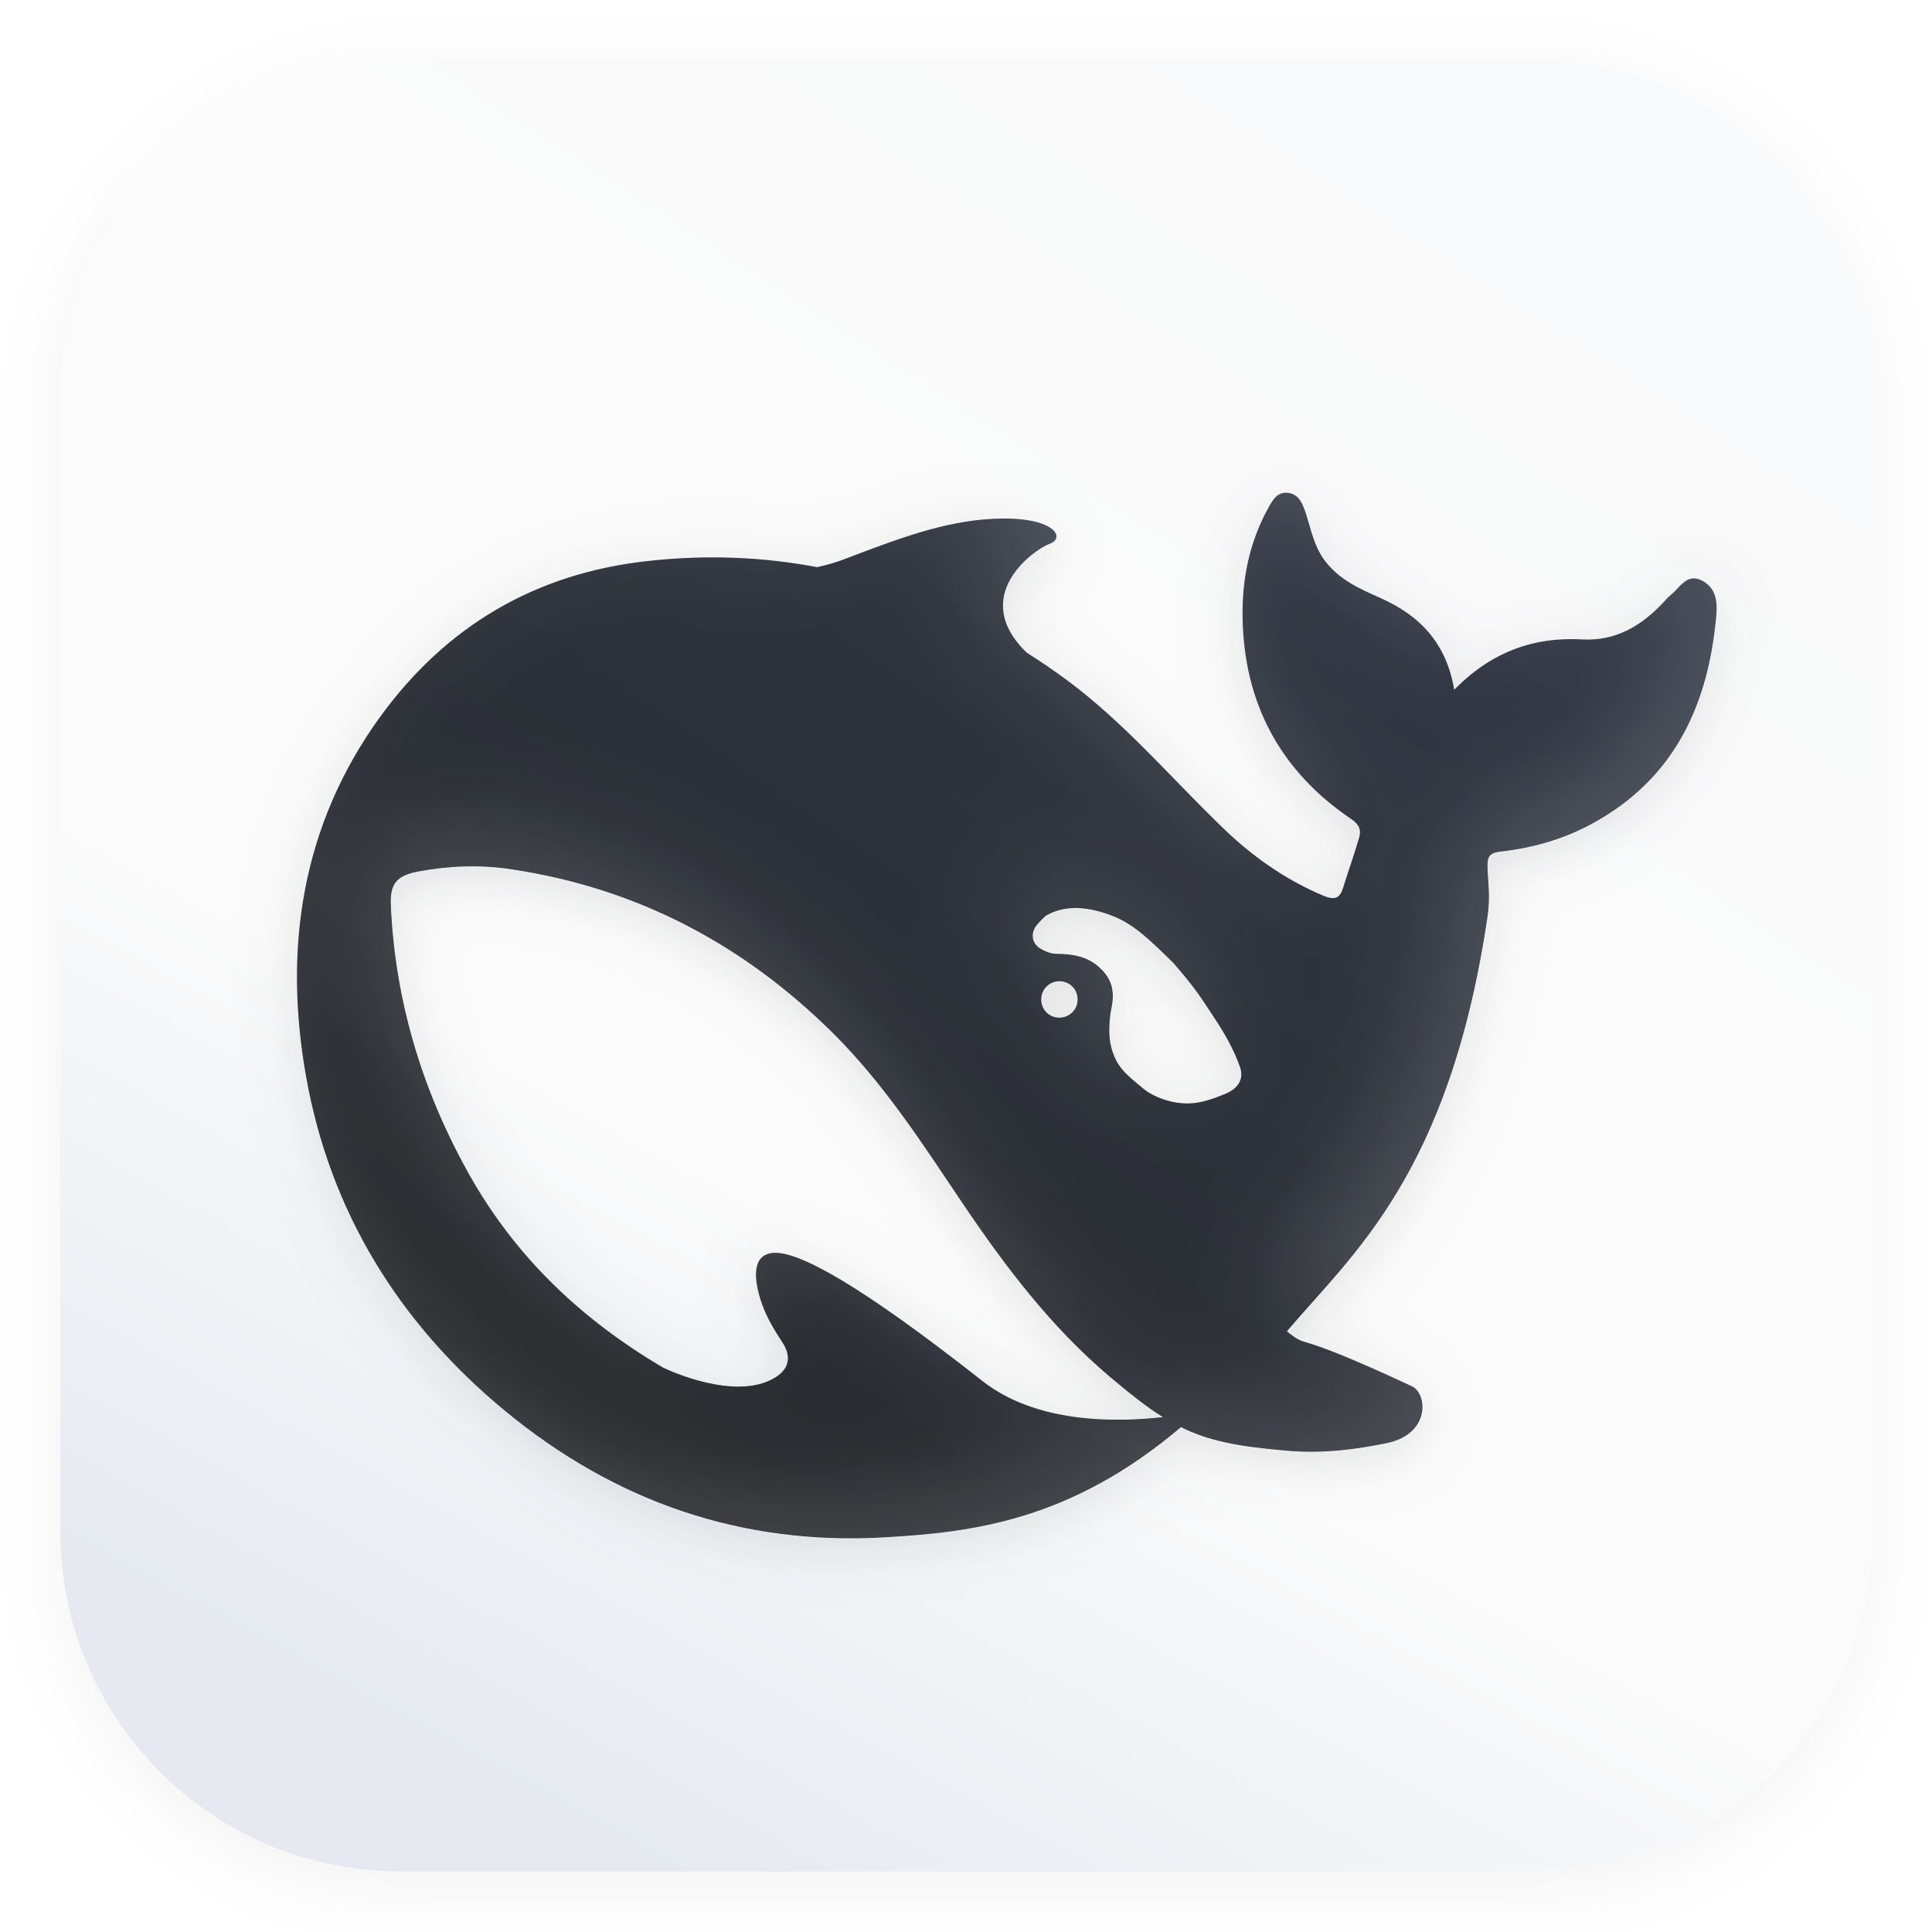
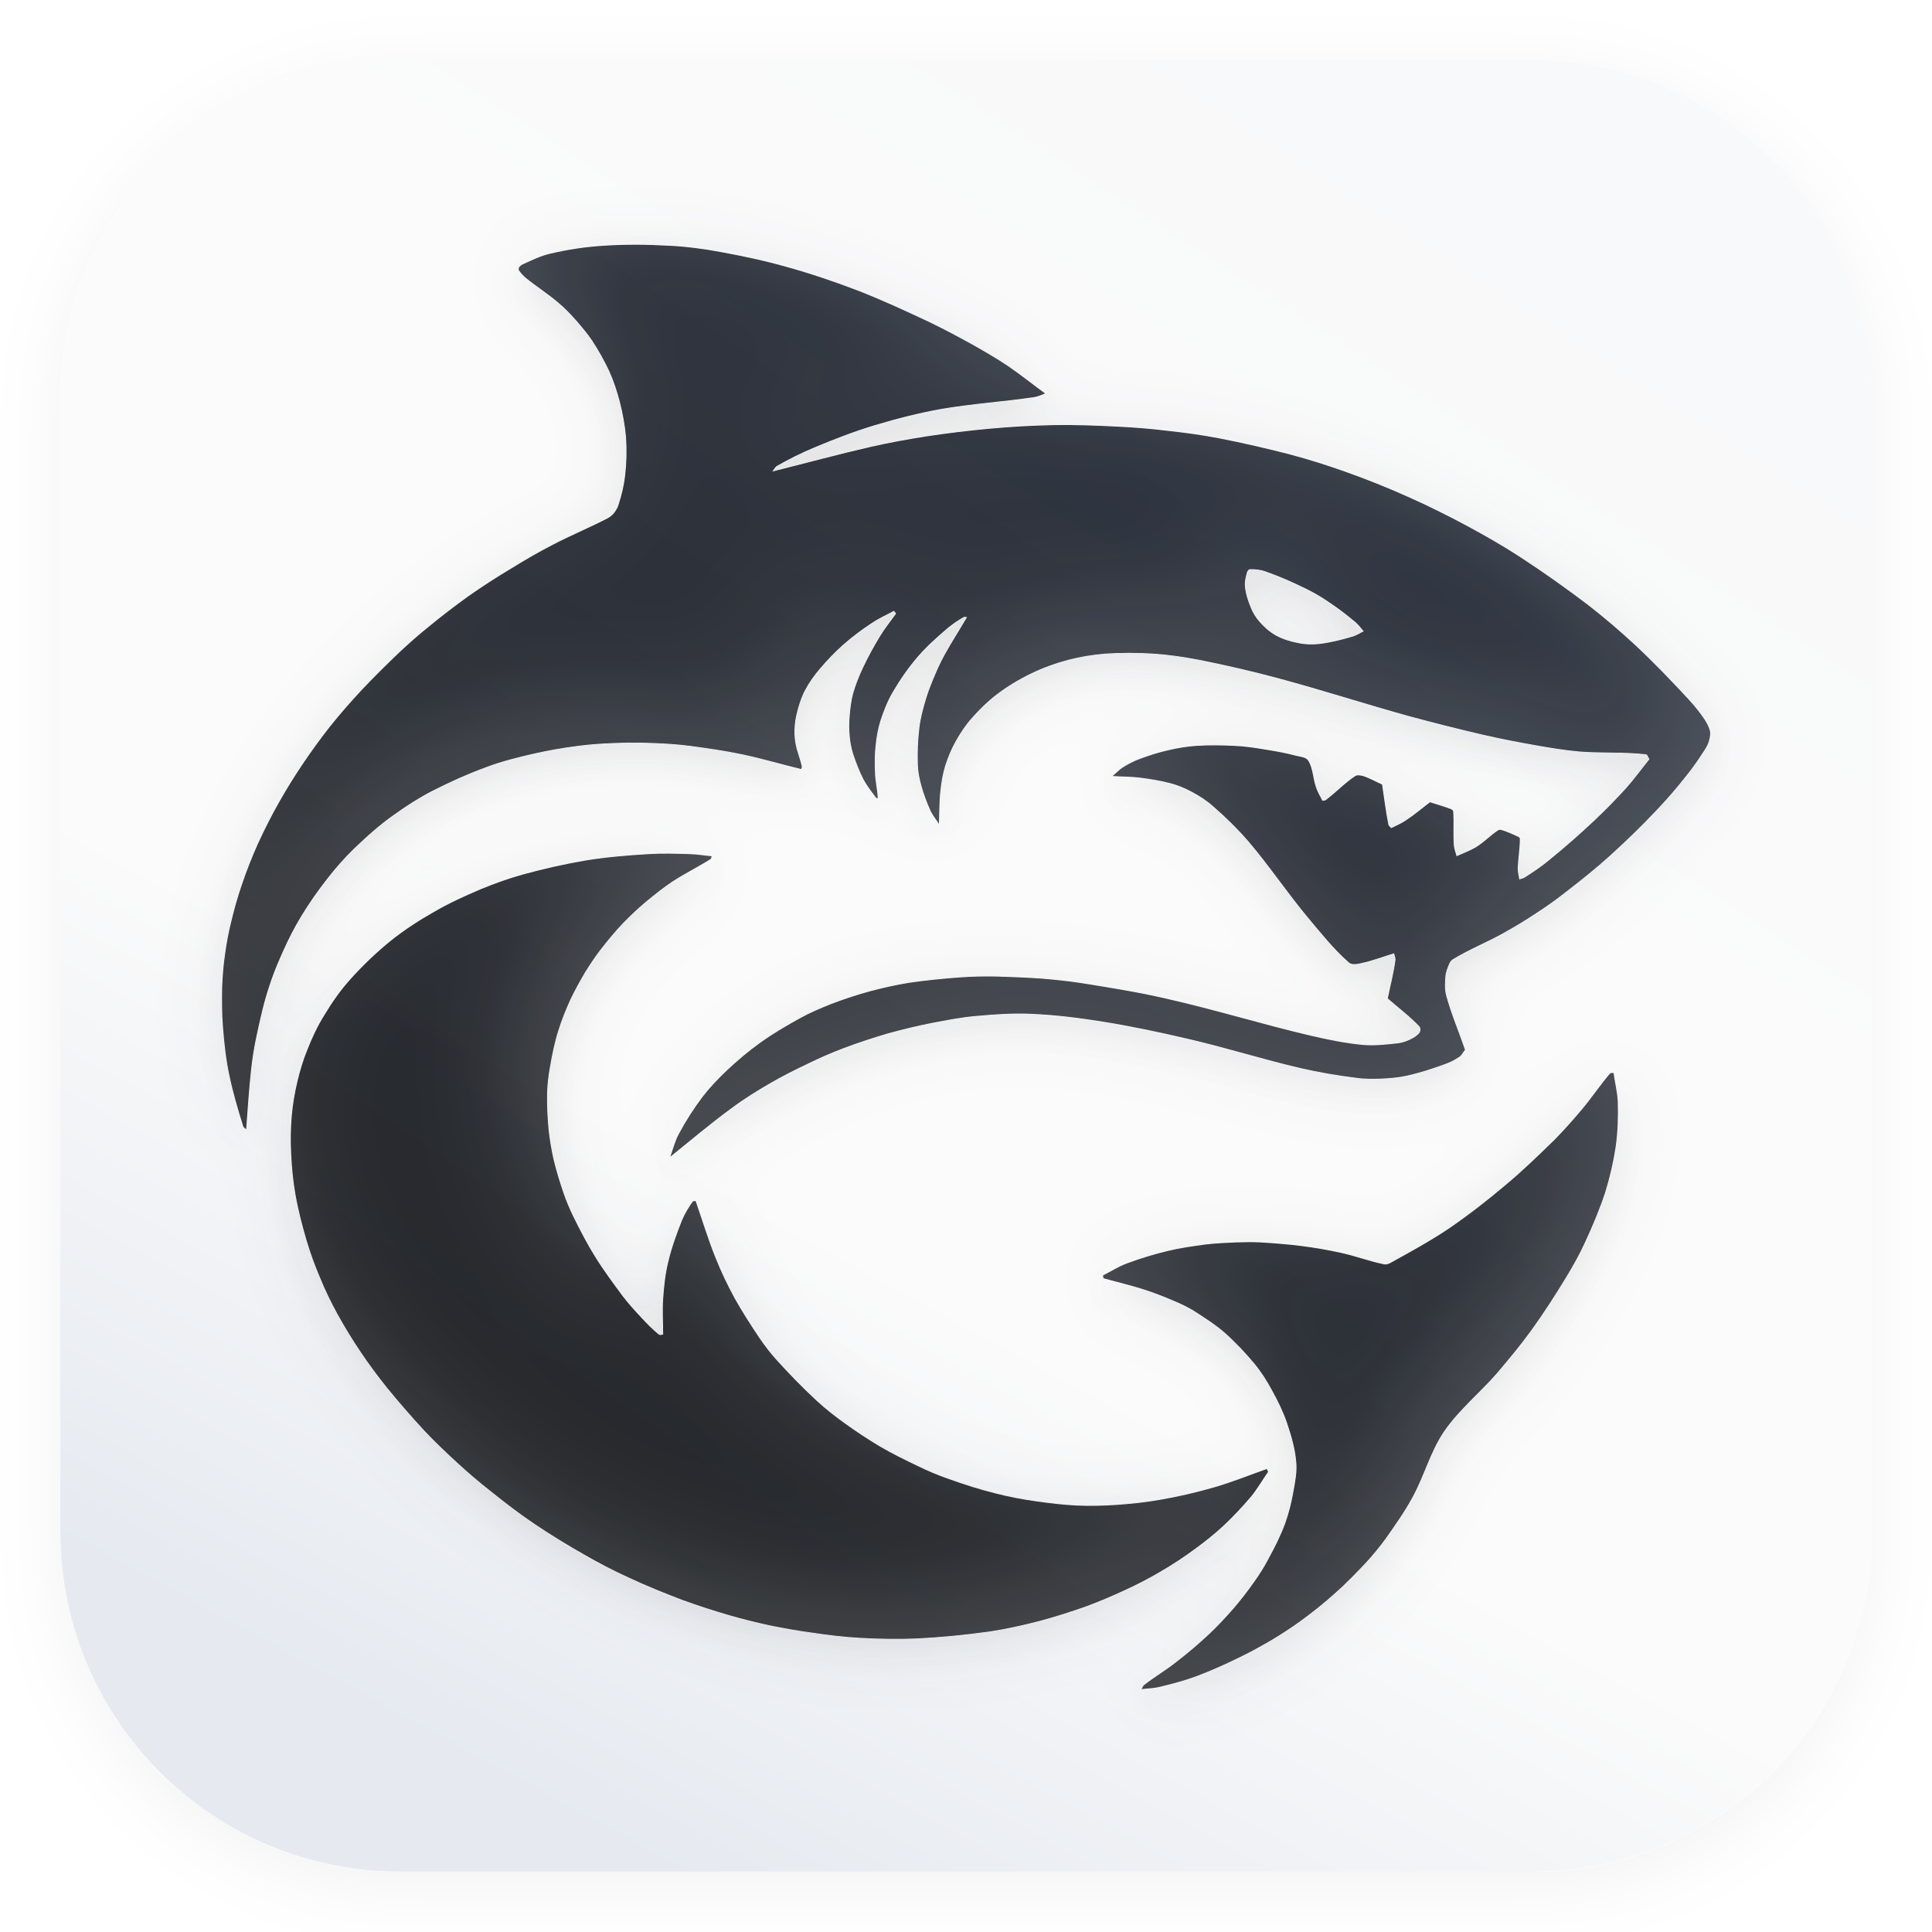
<svg xmlns="http://www.w3.org/2000/svg" width="1024" height="1024" viewBox="0 0 1024 1024" fill="none">
  <g transform="translate(32 32) scale(0.9375) translate(-40 -32)">
    <g filter="url(#filter0_d_1637_371)">
      <rect rx="192" width="1024" height="1024" transform="translate(40 32)" fill="#FBFBFB" />
      <rect rx="192" width="1024" height="1024" transform="translate(40 32)" fill="url(#paint0_linear_1637_371)" fill-opacity="0.4" />
      <rect rx="192" width="1024" height="1024" transform="translate(40 32)" fill="url(#paint1_linear_1637_371)" fill-opacity="0.8" />
      <g id="tray-glyph" filter="url(#filter1_ddi_1637_371)">
-         <path d="M968.002 326.025C959.5 321.85 955.842 329.804 950.865 333.835C949.162 335.143 947.722 336.834 946.283 338.393C933.859 351.673 919.336 360.407 900.376 359.363C872.649 357.804 848.963 366.525 828.035 387.759C823.586 361.583 808.812 345.951 786.313 335.936C774.536 330.729 762.64 325.51 754.401 314.186C748.645 306.112 747.074 297.127 744.195 288.274C742.36 282.936 740.538 277.465 734.385 276.554C727.718 275.51 725.103 281.112 722.476 285.803C712.006 304.95 707.952 326.039 708.349 347.405C709.26 395.463 729.54 433.742 769.823 460.962C774.404 464.094 775.579 467.212 774.14 471.771C771.394 481.153 768.119 490.257 765.241 499.639C763.406 505.624 760.66 506.933 754.256 504.329C732.154 495.08 713.049 481.417 696.175 464.874C667.524 437.138 641.633 406.536 609.325 382.566C601.733 376.964 594.154 371.758 586.298 366.802C553.33 334.773 590.616 308.464 599.251 305.333C608.282 302.082 602.393 290.877 573.214 291.009C544.048 291.141 517.364 300.906 483.353 313.935C478.389 315.891 473.147 317.318 467.786 318.494C436.917 312.64 404.873 311.332 371.377 315.111C308.332 322.141 257.975 351.964 220.953 402.876C176.471 464.081 166.014 533.624 178.835 606.153C192.302 682.594 231.291 745.887 291.194 795.372C353.328 846.68 424.876 871.813 506.498 866.99C556.076 864.122 611.279 857.489 673.532 804.74C689.23 812.55 705.708 815.681 733.052 818.02C754.111 819.976 774.391 816.976 790.076 813.726C814.674 808.519 812.971 785.726 804.072 781.564C731.995 747.962 747.826 761.638 733.435 750.565C770.06 707.198 825.263 662.139 846.85 516.156C848.553 504.567 847.114 497.273 846.85 487.892C846.718 482.157 848.025 479.95 854.574 479.303C872.623 477.215 890.156 472.273 906.238 463.42C952.938 437.892 971.765 395.965 976.215 345.7C976.875 338.01 976.083 330.069 967.976 326.039L968.002 326.025ZM561.067 778.432C491.222 723.477 457.343 705.374 443.347 706.154C430.263 706.933 432.626 721.918 435.505 731.682C438.515 741.315 442.436 747.962 447.929 756.418C451.718 762.021 454.346 770.345 444.14 776.609C421.641 790.549 382.533 771.918 380.698 771.006C335.174 744.182 297.109 708.757 270.293 660.316C244.389 613.698 229.35 563.685 226.868 510.302C226.208 497.406 230.01 492.847 242.831 490.508C259.704 487.376 277.106 486.729 293.98 489.2C365.264 499.625 425.959 531.523 476.844 582.052C505.878 610.831 527.861 645.213 550.491 678.815C574.561 714.492 600.452 748.49 633.42 776.358C645.066 786.122 654.348 793.548 663.247 799.019C636.431 802.018 591.698 802.666 561.08 778.445L561.067 778.432ZM594.55 562.905C594.55 557.171 599.132 552.625 604.888 552.625C606.195 552.625 607.371 552.876 608.414 553.273C609.853 553.801 611.16 554.581 612.203 555.744C614.038 557.567 615.081 560.17 615.081 562.905C615.081 568.64 610.5 573.185 604.743 573.185C598.987 573.185 594.537 568.627 594.537 562.905H594.55ZM698.539 616.301C691.871 619.037 685.19 621.375 678.787 621.64C668.845 622.155 657.992 618.125 652.103 613.17C642.953 605.479 636.404 601.185 633.658 587.773C632.483 582.039 633.13 573.185 634.186 568.111C636.536 557.171 633.922 550.141 626.212 543.759C619.927 538.553 611.952 537.112 603.185 537.112C599.911 537.112 596.914 535.685 594.682 534.509C591.025 532.686 588.015 528.127 590.893 522.525C591.804 520.701 596.254 516.275 597.297 515.495C609.206 508.716 622.937 510.936 635.625 516.01C647.403 520.833 656.288 529.686 669.109 542.186C682.193 557.289 684.543 561.465 692.003 572.789C697.892 581.642 703.252 590.759 706.909 601.185C709.128 607.699 706.249 613.038 698.539 616.288V616.301Z" fill="url(#paint2_linear_1637_371)" fill-opacity="0.9" />
+         <g transform="translate(-146.884 -154.288) scale(1.193)">
+           <path d="M892.7 636.0C892.1 636.1 891.4 635.9 891.0 636.3C886.3 641.8 882.3 647.8 877.7 653.3C873.5 658.3 869.2 663.1 864.7 667.7C857.1 675.1 849.5 682.5 841.3 689.3C832.8 696.5 823.9 703.4 814.7 709.7C805.8 715.7 796.4 720.8 787.0 726.0C786.1 726.5 785.0 726.9 784.0 726.7C777.1 725.3 770.5 722.8 763.7 721.3C757.4 719.9 751.0 718.8 744.7 718.0C738.3 717.2 731.8 716.7 725.3 716.3C721.6 716.1 717.8 716.2 714.0 716.3C709.1 716.5 704.2 716.7 699.3 717.3C693.4 718.1 687.5 718.9 681.7 720.3C675.0 721.9 668.4 723.9 662.0 726.3C658.0 727.8 654.4 730.1 650.7 732.0C650.8 732.4 650.9 732.9 651.0 733.3C657.8 735.2 664.7 736.8 671.3 739.0C676.8 740.8 682.1 743.0 687.3 745.3C690.1 746.6 692.8 748.0 695.3 749.7C699.8 752.6 704.3 755.5 708.3 759.0C713.5 763.6 718.3 768.7 722.7 774.0C725.9 777.9 728.6 782.2 731.0 786.7C733.7 791.6 736.2 796.7 738.0 802.0C740.0 808.0 741.8 814.1 742.3 820.3C742.8 825.0 741.8 829.7 741.0 834.3C740.1 839.5 738.8 844.7 737.0 849.7C734.9 855.3 732.2 860.7 729.3 866.0C727.3 869.9 724.9 873.7 722.3 877.3C719.3 881.6 716.1 885.7 712.7 889.7C709.1 893.8 705.3 897.9 701.3 901.7C696.2 906.5 690.9 911.0 685.3 915.3C680.5 919.1 675.2 922.2 670.3 926.0C669.7 926.5 669.4 927.3 669.0 928.0C671.8 927.7 674.6 927.6 677.3 927.0C683.2 925.6 689.0 924.1 694.7 922.0C701.7 919.4 708.6 916.3 715.3 913.0C720.6 910.5 725.7 907.6 730.7 904.7C735.2 902.0 739.7 899.1 744.0 896.0C749.9 891.7 755.6 887.2 761.0 882.3C766.2 877.7 771.0 872.7 775.7 867.7C778.9 864.2 781.9 860.5 784.7 856.7C789.1 850.4 793.6 844.1 797.3 837.3C802.9 827.2 805.8 815.6 812.3 806.0C819.4 795.6 829.5 787.5 837.7 778.0C843.2 771.5 848.7 764.9 853.7 758.0C859.6 749.8 865.1 741.3 870.3 732.7C873.6 727.3 876.7 721.7 879.3 716.0C882.8 708.4 886.1 700.6 888.7 692.7C890.9 685.6 892.6 678.3 893.7 671.0C894.7 663.9 894.9 656.8 894.7 649.7C894.5 645.1 893.3 640.6 892.7 636.0Z M281.7 608.7C278.5 613.8 275.9 619.4 273.7 625.0C271.7 629.9 270.2 634.9 269.0 640.0C267.7 645.4 266.8 650.8 266.3 656.3C265.8 662.2 265.7 668.1 266.0 674.0C266.3 680.5 266.9 687.0 268.0 693.3C269.3 700.8 271.2 708.1 273.3 715.3C275.1 721.3 277.2 727.2 279.7 733.0C282.1 738.9 284.9 744.7 288.0 750.3C291.4 756.5 295.1 762.5 299.0 768.3C302.9 774.1 307.0 779.6 311.3 785.0C317.1 792.1 323.1 799.0 329.3 805.7C334.2 810.9 339.4 815.8 344.7 820.7C349.8 825.4 355.2 830.0 360.7 834.3C367.4 839.7 374.2 844.9 381.3 849.7C389.0 854.9 396.9 859.7 405.0 864.3C411.9 868.3 419.1 872.0 426.3 875.3C434.5 879.1 442.9 882.5 451.3 885.7C458.7 888.4 466.1 890.8 473.7 893.0C479.8 894.8 486.1 896.3 492.3 897.7C499.3 899.1 506.3 900.4 513.3 901.3C520.6 902.4 528.0 903.3 535.3 903.7C544.4 904.2 553.6 904.4 562.7 904.0C574.2 903.4 585.6 902.3 597.0 900.7C605.0 899.5 612.9 897.7 620.7 895.7C628.2 893.7 635.7 891.3 643.0 888.7C649.2 886.4 655.3 883.8 661.3 881.0C667.0 878.4 672.6 875.5 678.0 872.3C683.7 869.0 689.3 865.3 694.7 861.3C699.2 858.0 703.6 854.5 707.7 850.7C712.3 846.4 716.6 841.8 720.7 837.0C723.8 833.3 726.2 829.0 729.0 825.0C728.8 824.6 728.6 824.1 728.3 823.7C720.1 826.6 712.0 829.9 703.7 832.3C695.1 834.8 686.4 836.8 677.7 838.3C671.0 839.5 664.1 840.2 657.3 840.7C651.0 841.1 644.7 841.3 638.3 841.0C631.9 840.7 625.4 839.9 619.0 839.0C612.6 838.1 606.2 836.9 600.0 835.3C592.3 833.4 584.8 831.0 577.3 828.3C572.4 826.6 567.7 824.6 563.0 822.3C556.9 819.4 550.8 816.4 545.0 813.0C539.3 809.6 533.7 805.9 528.3 802.0C523.7 798.7 519.2 795.2 515.0 791.3C508.5 785.3 502.3 778.9 496.3 772.3C493.3 769.0 490.5 765.4 488.0 761.7C483.9 755.6 479.9 749.4 476.3 743.0C472.8 736.6 469.7 730.1 467.0 723.3C463.5 714.6 460.8 705.6 457.7 696.7C457.2 696.8 456.6 696.6 456.3 697.0C454.4 699.7 452.6 702.6 451.3 705.7C448.7 712.2 446.3 718.8 444.7 725.7C443.3 731.3 442.7 737.2 442.3 743.0C441.9 748.7 442.3 754.3 442.3 760.0C441.7 760.0 440.9 760.4 440.3 760.0C437.3 757.6 434.6 754.8 432.0 752.0C429.0 748.8 426.0 745.5 423.3 742.0C418.7 735.8 414.1 729.6 410.0 723.0C406.2 716.9 402.9 710.5 399.7 704.0C397.9 700.3 396.3 696.5 395.0 692.7C393.2 687.4 391.6 682.1 390.3 676.7C389.3 672.1 388.5 667.4 388.0 662.7C387.5 657.1 387.2 651.6 387.3 646.0C387.4 641.6 387.9 637.3 388.7 633.0C389.7 627.2 390.9 621.3 392.7 615.7C394.2 610.8 396.2 606.0 398.3 601.3C400.4 596.9 402.8 592.6 405.3 588.3C407.5 584.8 409.8 581.3 412.3 578.0C415.8 573.5 419.4 569.1 423.3 565.0C426.7 561.5 430.3 558.1 434.0 555.0C438.1 551.6 442.2 548.3 446.7 545.3C452.5 541.5 458.8 538.4 464.7 534.7C465.1 534.4 465.1 533.8 465.3 533.3C461.9 533.0 458.5 532.4 455.0 532.3C448.4 532.1 441.9 531.9 435.3 532.3C425.4 532.9 415.5 533.7 405.7 535.3C395.6 537.0 385.5 539.3 375.7 542.0C368.9 543.9 362.2 546.3 355.7 549.0C348.2 552.2 340.7 555.6 333.7 559.7C326.6 563.7 319.7 568.2 313.3 573.3C306.4 578.9 299.9 585.1 294.0 591.7C289.3 596.9 285.3 602.7 281.7 608.7Z M236.7 637.0C238.4 645.2 240.8 653.3 243.3 661.3C243.5 661.9 244.2 662.2 244.7 662.7C245.4 653.3 246.0 644.0 247.0 634.7C247.6 629.1 248.5 623.5 249.7 618.0C251.4 610.2 253.1 602.3 255.7 594.7C258.0 587.5 261.1 580.5 264.3 573.7C267.0 568.1 270.0 562.8 273.3 557.7C277.3 551.5 281.7 545.6 286.3 540.0C290.2 535.3 294.5 530.8 299.0 526.7C304.0 522.0 309.1 517.6 314.7 513.7C320.5 509.5 326.6 505.6 333.0 502.3C341.3 498.1 349.9 494.2 358.7 491.0C365.9 488.3 373.5 486.4 381.0 484.7C387.9 483.1 395.0 481.9 402.0 481.0C407.4 480.3 412.9 479.9 418.3 479.7C425.0 479.4 431.7 479.4 438.3 479.7C443.9 479.9 449.5 480.3 455.0 481.0C463.3 482.1 471.5 483.3 479.7 485.0C489.1 487.0 498.3 489.7 507.7 492.0C507.8 491.6 508.1 491.1 508.0 490.7C507.2 487.0 505.6 483.4 505.0 479.7C504.5 476.8 504.4 473.9 504.7 471.0C504.9 468.3 505.6 465.6 506.3 463.0C507.2 460.0 508.2 457.0 509.7 454.3C511.6 450.8 514.0 447.4 516.7 444.3C520.1 440.3 523.7 436.5 527.7 433.0C532.0 429.2 536.6 425.8 541.3 422.7C544.6 420.5 548.2 418.9 551.7 417.0C552.0 417.4 552.3 417.9 552.7 418.3C550.2 421.8 547.5 425.1 545.3 428.7C542.3 433.6 539.5 438.7 537.0 444.0C535.1 448.0 533.5 452.1 532.3 456.3C531.4 459.7 531.0 463.2 530.7 466.7C530.4 469.9 530.4 473.1 530.7 476.3C530.9 479.2 531.5 482.0 532.3 484.7C533.7 488.9 535.3 493.1 537.3 497.0C539.0 500.1 541.2 502.9 543.3 505.7C543.5 505.8 544.0 505.9 544.0 505.7C543.8 501.6 542.8 497.7 542.7 493.7C542.5 489.3 542.5 485.0 543.0 480.7C543.4 476.7 544.1 472.8 545.3 469.0C546.8 464.4 548.6 459.8 551.0 455.7C554.5 449.7 558.5 443.9 563.0 438.7C567.2 433.8 572.1 429.5 577.0 425.3C579.4 423.3 582.0 421.5 584.7 420.0C585.1 419.7 585.8 420.0 586.3 420.0C582.9 425.8 579.3 431.4 576.0 437.3C574.1 440.7 572.5 444.1 571.0 447.7C569.4 451.5 567.8 455.4 566.7 459.3C565.4 463.7 564.2 468.1 563.7 472.7C563.0 478.4 562.8 484.2 563.0 490.0C563.1 493.4 563.8 496.7 564.7 500.0C565.8 504.0 567.3 507.9 569.0 511.7C570.0 513.9 571.7 515.9 573.0 518.0C573.2 512.8 573.1 507.5 573.7 502.3C574.1 498.3 574.8 494.2 576.0 490.3C577.3 486.3 578.9 482.4 581.0 478.7C583.2 474.8 585.7 471.0 588.7 467.7C592.2 463.7 596.1 459.9 600.3 456.7C605.4 452.8 610.9 449.5 616.7 446.7C622.2 444.0 628.1 441.9 634.0 440.3C639.8 438.8 645.7 437.8 651.7 437.3C659.3 436.8 667.0 436.8 674.7 437.3C682.1 437.8 689.4 438.9 696.7 440.3C709.2 442.8 721.7 445.7 734.0 449.0C754.4 454.5 774.6 461.0 795.0 466.7C806.8 469.9 818.7 472.9 830.7 475.7C838.9 477.6 847.3 479.2 855.7 480.7C862.6 481.9 869.6 483.1 876.7 483.7C887.1 484.5 897.6 483.8 908.0 485.0C908.9 485.1 909.1 486.6 909.7 487.3C906.0 491.9 902.6 496.6 898.7 501.0C893.9 506.3 888.9 511.4 883.7 516.3C876.7 522.9 869.4 529.3 862.0 535.3C858.4 538.3 854.6 540.8 850.7 543.3C849.9 543.8 848.9 544.0 848.0 544.3C847.8 542.7 847.3 541.0 847.3 539.3C847.4 534.5 848.3 529.8 848.3 525.0C848.3 524.5 847.8 524.2 847.3 524.0C845.0 522.9 842.5 521.8 840.0 521.0C839.4 520.8 838.6 520.6 838.0 521.0C834.5 523.3 831.6 526.4 828.0 528.7C825.0 530.6 821.6 531.8 818.3 533.3C817.9 531.6 817.1 529.8 817.0 528.0C816.6 522.7 817.1 517.3 816.7 512.0C816.6 511.5 816.1 511.2 815.7 511.0C812.4 509.7 809.0 508.8 805.7 507.7C801.9 510.6 798.3 513.7 794.3 516.3C792.1 517.8 789.7 518.8 787.3 520.0C786.9 519.4 786.1 519.0 786.0 518.3C784.7 512.1 784.0 505.7 783.0 499.3C780.0 498.0 777.1 496.3 774.0 495.3C772.8 495.0 771.4 494.7 770.3 495.3C765.3 498.6 761.1 503.1 756.3 506.7C755.9 507.0 755.2 506.9 754.7 507.0C753.7 504.9 752.4 502.9 751.7 500.7C750.2 496.5 750.3 491.7 748.0 488.0C746.9 486.3 744.3 486.2 742.3 485.7C737.4 484.4 732.4 483.5 727.3 482.7C722.6 481.9 717.8 481.2 713.0 481.0C707.0 480.7 701.0 480.6 695.0 481.0C690.6 481.3 686.3 482.0 682.0 483.0C677.5 484.0 673.0 485.4 668.7 487.0C665.6 488.1 662.7 489.6 660.0 491.3C658.3 492.4 656.9 494.0 655.3 495.3C659.4 495.6 663.6 495.5 667.7 496.0C672.7 496.6 677.8 497.4 682.7 498.7C686.1 499.6 689.5 501.0 692.7 502.7C696.3 504.6 699.9 506.9 703.0 509.7C708.9 514.8 714.6 520.4 719.7 526.3C729.4 537.7 737.8 550.2 747.3 561.7C753.7 569.3 759.9 577.2 767.3 583.7C768.8 584.9 771.1 584.4 773.0 584.0C778.3 582.9 783.4 580.9 788.7 579.3C788.9 580.4 789.5 581.5 789.3 582.7C788.5 588.7 786.9 594.7 785.7 600.7C790.7 605.1 796.1 609.1 800.7 614.0C801.3 614.7 801.3 616.2 800.7 617.0C799.5 618.5 797.7 619.5 796.0 620.3C794.1 621.2 792.1 621.8 790.0 622.0C784.6 622.6 779.1 623.2 773.7 622.7C765.4 621.9 757.1 620.2 749.0 618.3C726.0 612.9 703.4 605.9 680.3 600.7C666.9 597.6 653.3 595.5 639.7 593.3C633.7 592.4 627.7 591.8 621.7 591.3C614.5 590.8 607.2 590.5 600.0 590.3C594.4 590.2 588.9 590.3 583.3 590.7C575.1 591.3 566.8 592.1 558.7 593.3C552.5 594.3 546.4 595.7 540.3 597.3C534.1 599.0 528.0 601.0 522.0 603.3C517.0 605.3 512.0 607.4 507.3 610.0C500.8 613.6 494.4 617.3 488.3 621.7C482.7 625.7 477.4 630.2 472.3 635.0C468.3 638.8 464.4 642.9 461.0 647.3C456.8 652.9 453.0 658.8 449.7 665.0C447.9 668.3 447.0 672.1 445.7 675.7C455.3 668.0 464.7 660.0 474.7 652.7C480.6 648.3 486.9 644.4 493.3 640.7C499.0 637.4 504.8 634.5 510.7 631.7C516.2 629.0 521.9 626.5 527.7 624.3C534.6 621.7 541.6 619.4 548.7 617.3C555.6 615.4 562.6 613.7 569.7 612.3C576.6 611.0 583.6 609.6 590.7 609.0C599.4 608.2 608.2 607.6 617.0 608.0C628.3 608.5 639.5 609.9 650.7 611.7C664.4 613.9 678.1 616.8 691.7 620.0C709.3 624.1 726.7 629.6 744.3 633.7C753.0 635.7 761.8 637.2 770.7 638.3C774.6 638.9 778.7 638.8 782.7 638.7C786.7 638.5 790.7 638.2 794.7 637.3C800.7 636.0 806.5 634.1 812.3 632.0C814.9 631.1 817.4 629.9 819.7 628.3C820.8 627.5 821.4 626.1 822.3 625.0C819.3 616.3 815.7 607.9 813.3 599.0C812.6 596.2 812.8 593.2 813.0 590.3C813.1 589.0 813.5 587.6 814.0 586.3C814.6 584.9 815.0 583.2 816.3 582.3C823.9 577.6 832.2 574.3 840.0 570.0C845.4 567.0 850.8 563.8 856.0 560.3C861.3 556.9 866.4 553.2 871.3 549.3C877.9 544.2 884.5 538.9 890.7 533.3C898.1 526.6 905.4 519.6 912.3 512.3C917.6 506.8 922.6 501.0 927.3 495.0C930.5 491.1 933.3 486.9 936.0 482.7C936.9 481.3 937.6 479.9 938.0 478.3C938.4 476.8 938.7 475.2 938.3 473.7C937.7 471.4 936.4 469.3 935.0 467.3C932.9 464.3 930.5 461.4 928.0 458.7C919.9 450.0 911.7 441.4 903.0 433.3C895.9 426.7 888.4 420.3 880.7 414.3C870.3 406.4 859.6 398.8 848.7 391.7C840.6 386.4 832.2 381.6 823.7 377.0C814.4 372.0 805.0 367.3 795.3 363.0C785.5 358.6 775.5 354.6 765.3 351.0C756.9 348.0 748.3 345.3 739.7 343.0C728.5 340.1 717.3 337.5 706.0 335.3C697.8 333.7 689.6 332.6 681.3 331.7C673.4 330.7 665.4 330.1 657.3 329.7C647.2 329.2 637.1 328.8 627.0 329.0C617.0 329.2 607.0 329.8 597.0 330.7C587.1 331.6 577.2 332.8 567.3 334.3C558.4 335.7 549.5 337.3 540.7 339.3C525.0 342.9 509.6 347.1 494.0 351.0C494.8 350.1 495.3 348.9 496.3 348.3C501.9 345.1 507.7 342.2 513.7 339.7C523.2 335.7 532.8 332.0 542.7 329.0C553.1 325.9 563.6 323.2 574.3 321.3C588.9 318.8 603.7 317.9 618.3 315.7C620.1 315.4 621.7 314.6 623.3 314.0C617.4 309.7 611.7 305.1 605.7 301.0C600.5 297.5 595.1 294.4 589.7 291.3C582.8 287.5 575.8 283.7 568.7 280.3C557.5 275.0 546.2 269.8 534.7 265.3C523.5 261.0 512.2 257.2 500.7 254.0C490.5 251.1 480.1 248.9 469.7 247.0C461.6 245.5 453.5 244.4 445.3 244.0C434.9 243.4 424.4 243.3 414.0 244.0C405.6 244.5 397.2 245.8 389.0 247.7C384.5 248.7 380.2 250.8 376.0 252.7C375.2 253.0 374.5 253.6 374.0 254.3C373.8 254.7 373.8 255.3 374.0 255.7C374.9 257.0 376.1 258.3 377.3 259.3C382.2 263.3 387.5 266.6 392.3 270.7C395.5 273.3 398.3 276.3 401.0 279.3C403.7 282.4 406.4 285.6 408.7 289.0C411.7 293.6 414.4 298.4 416.7 303.3C418.8 307.9 420.4 312.8 421.7 317.7C423.1 323.2 424.2 328.9 424.7 334.7C425.1 340.7 425.0 346.7 424.3 352.7C423.8 357.3 422.7 361.9 421.3 366.3C420.9 367.9 420.0 369.4 419.0 370.7C418.1 371.8 416.9 372.7 415.7 373.3C407.2 377.7 398.4 381.3 390.0 385.7C383.4 389.1 377.0 392.8 370.7 396.7C363.5 401.0 356.5 405.5 349.7 410.3C343.3 414.9 337.1 419.7 331.0 424.7C326.4 428.4 322.0 432.3 317.7 436.3C311.3 442.4 305.0 448.6 299.0 455.0C293.9 460.5 289.0 466.1 284.3 472.0C279.9 477.6 275.7 483.4 271.7 489.3C267.8 495.1 264.1 501.0 260.7 507.0C256.9 513.6 253.5 520.4 250.3 527.3C247.5 533.6 244.9 540.1 242.7 546.7C240.7 552.4 239.1 558.2 237.7 564.0C236.4 569.2 235.4 574.4 234.7 579.7C233.9 585.0 233.5 590.3 233.3 595.7C233.2 601.9 233.2 608.1 233.7 614.3C234.3 621.9 235.1 629.5 236.7 637.0Z M719.0 398.7C719.2 398.1 719.7 397.4 720.3 397.3C722.8 397.2 725.3 397.5 727.7 398.3C734.4 400.7 740.9 403.5 747.3 406.7C751.4 408.7 755.3 411.1 759.0 413.7C762.9 416.3 766.7 419.3 770.3 422.3C771.8 423.6 773.0 425.2 774.3 426.7C772.4 427.6 770.7 428.8 768.7 429.3C763.6 430.8 758.5 432.1 753.3 432.7C750.0 433.1 746.6 433.0 743.3 432.3C739.6 431.6 736.0 430.5 732.7 428.7C729.8 427.1 727.2 424.8 725.0 422.3C723.2 420.3 721.7 417.9 720.7 415.3C719.4 412.1 718.3 408.8 718.0 405.3C717.8 403.1 718.4 400.8 719.0 398.7Z" fill="url(#paint2_linear_1637_371)" fill-opacity="0.9" fill-rule="evenodd" />
+         </g>
      </g>
    </g>
  </g>
  <defs>
    <filter id="filter0_d_1637_371" x="-8" y="-16" width="1120" height="1120" filterUnits="userSpaceOnUse" color-interpolation-filters="sRGB">
      <feFlood flood-opacity="0" result="BackgroundImageFix" />
      <feColorMatrix in="SourceAlpha" type="matrix" values="0 0 0 0 0 0 0 0 0 0 0 0 0 0 0 0 0 0 127 0" result="hardAlpha" />
      <feOffset dy="8" />
      <feGaussianBlur stdDeviation="20" />
      <feComposite in2="hardAlpha" operator="out" />
      <feColorMatrix type="matrix" values="0 0 0 0 0 0 0 0 0 0 0 0 0 0 0 0 0 0 0.05 0" />
      <feBlend mode="normal" in2="BackgroundImageFix" result="effect1_dropShadow_1637_371" />
      <feBlend mode="normal" in="BackgroundImageFix" in2="effect1_dropShadow_1637_371" result="BackgroundImageFix" />
      <feBlend mode="normal" in="SourceGraphic" in2="BackgroundImageFix" result="shape" />
    </filter>
-     <filter id="filter1_ddi_1637_371" x="133.744" y="240.427" width="882.652" height="671.147" filterUnits="userSpaceOnUse" color-interpolation-filters="sRGB">
+     <filter id="filter1_ddi_1637_371" x="64" y="72" width="976" height="960" filterUnits="userSpaceOnUse" color-interpolation-filters="sRGB">
      <feFlood flood-opacity="0" result="BackgroundImageFix" />
      <feColorMatrix in="SourceAlpha" type="matrix" values="0 0 0 0 0 0 0 0 0 0 0 0 0 0 0 0 0 0 127 0" result="hardAlpha" />
      <feOffset dy="4" />
      <feGaussianBlur stdDeviation="20" />
      <feComposite in2="hardAlpha" operator="out" />
      <feColorMatrix type="matrix" values="0 0 0 0 0.176 0 0 0 0 0.192 0 0 0 0 0.231 0 0 0 0.08 0" />
      <feBlend mode="normal" in2="BackgroundImageFix" result="effect1_dropShadow_1637_371" />
      <feColorMatrix in="SourceAlpha" type="matrix" values="0 0 0 0 0 0 0 0 0 0 0 0 0 0 0 0 0 0 127 0" result="hardAlpha" />
      <feOffset dy="8" />
      <feGaussianBlur stdDeviation="8" />
      <feComposite in2="hardAlpha" operator="out" />
      <feColorMatrix type="matrix" values="0 0 0 0 0.173 0 0 0 0 0.188 0 0 0 0 0.224 0 0 0 0.04 0" />
      <feBlend mode="normal" in2="effect1_dropShadow_1637_371" result="effect2_dropShadow_1637_371" />
      <feBlend mode="normal" in="SourceGraphic" in2="BackgroundImageFix" result="shape" />
      <feColorMatrix in="SourceAlpha" type="matrix" values="0 0 0 0 0 0 0 0 0 0 0 0 0 0 0 0 0 0 127 0" result="hardAlpha" />
      <feOffset dx="-16" dy="-20" />
      <feGaussianBlur stdDeviation="30" />
      <feComposite in2="hardAlpha" operator="arithmetic" k2="-1" k3="1" />
      <feColorMatrix type="matrix" values="0 0 0 0 1 0 0 0 0 1 0 0 0 0 1 0 0 0 0.15 0" />
      <feBlend mode="normal" in2="shape" result="effect3_innerShadow_1637_371" />
      <feBlend mode="normal" in="effect3_innerShadow_1637_371" in2="effect2_dropShadow_1637_371" result="effect3_innerShadow_1637_371" />
    </filter>
    <linearGradient id="paint0_linear_1637_371" x1="973.58" y1="1.59609e-05" x2="378.123" y2="917.86" gradientUnits="userSpaceOnUse">
      <stop offset="0.142" stop-color="#D4DBE9" />
      <stop offset="0.486" stop-color="#FBFBFB" />
    </linearGradient>
    <linearGradient id="paint1_linear_1637_371" x1="603.371" y1="445.063" x2="239.356" y2="1111.41" gradientUnits="userSpaceOnUse">
      <stop offset="0.363" stop-color="#FBFBFB" />
      <stop offset="0.83" stop-color="#E1E6EE" />
    </linearGradient>
    <linearGradient id="paint2_linear_1637_371" x1="849.855" y1="39.085" x2="331.636" y2="802.645" gradientUnits="userSpaceOnUse">
      <stop offset="0.086" stop-color="#1C2434" />
      <stop offset="1" stop-color="#0F1115" />
    </linearGradient>
  </defs>
</svg>
